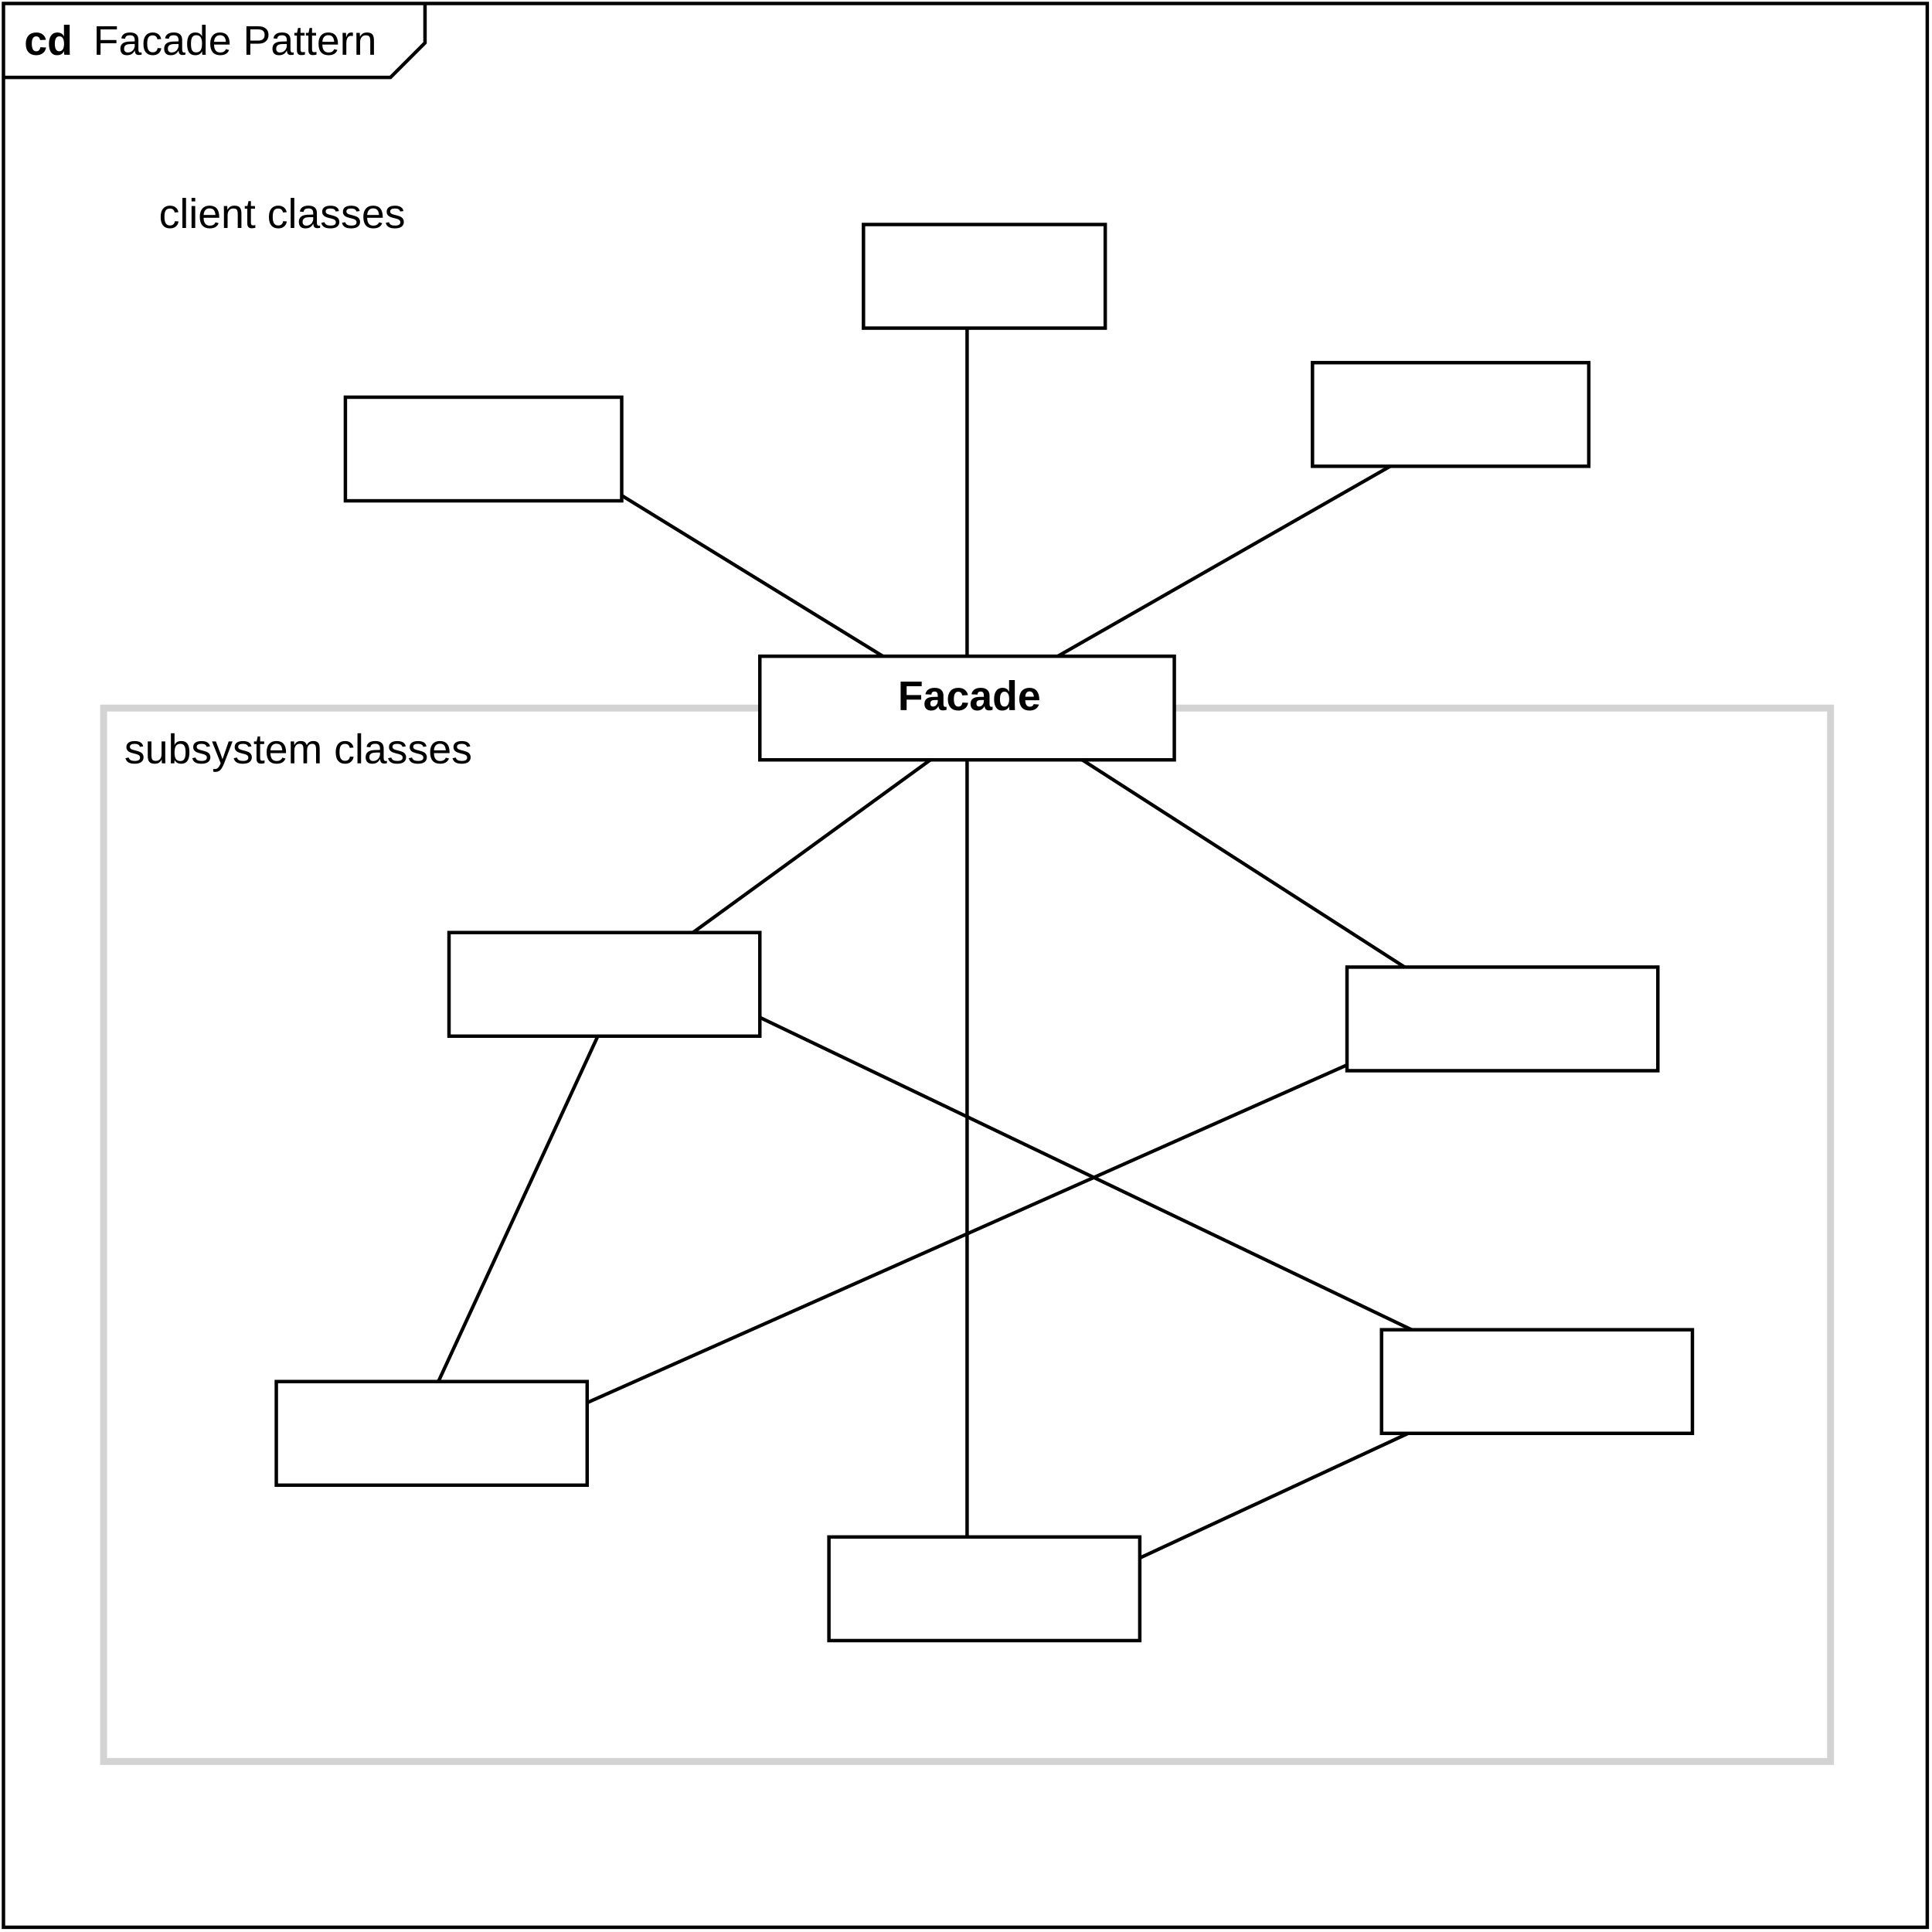
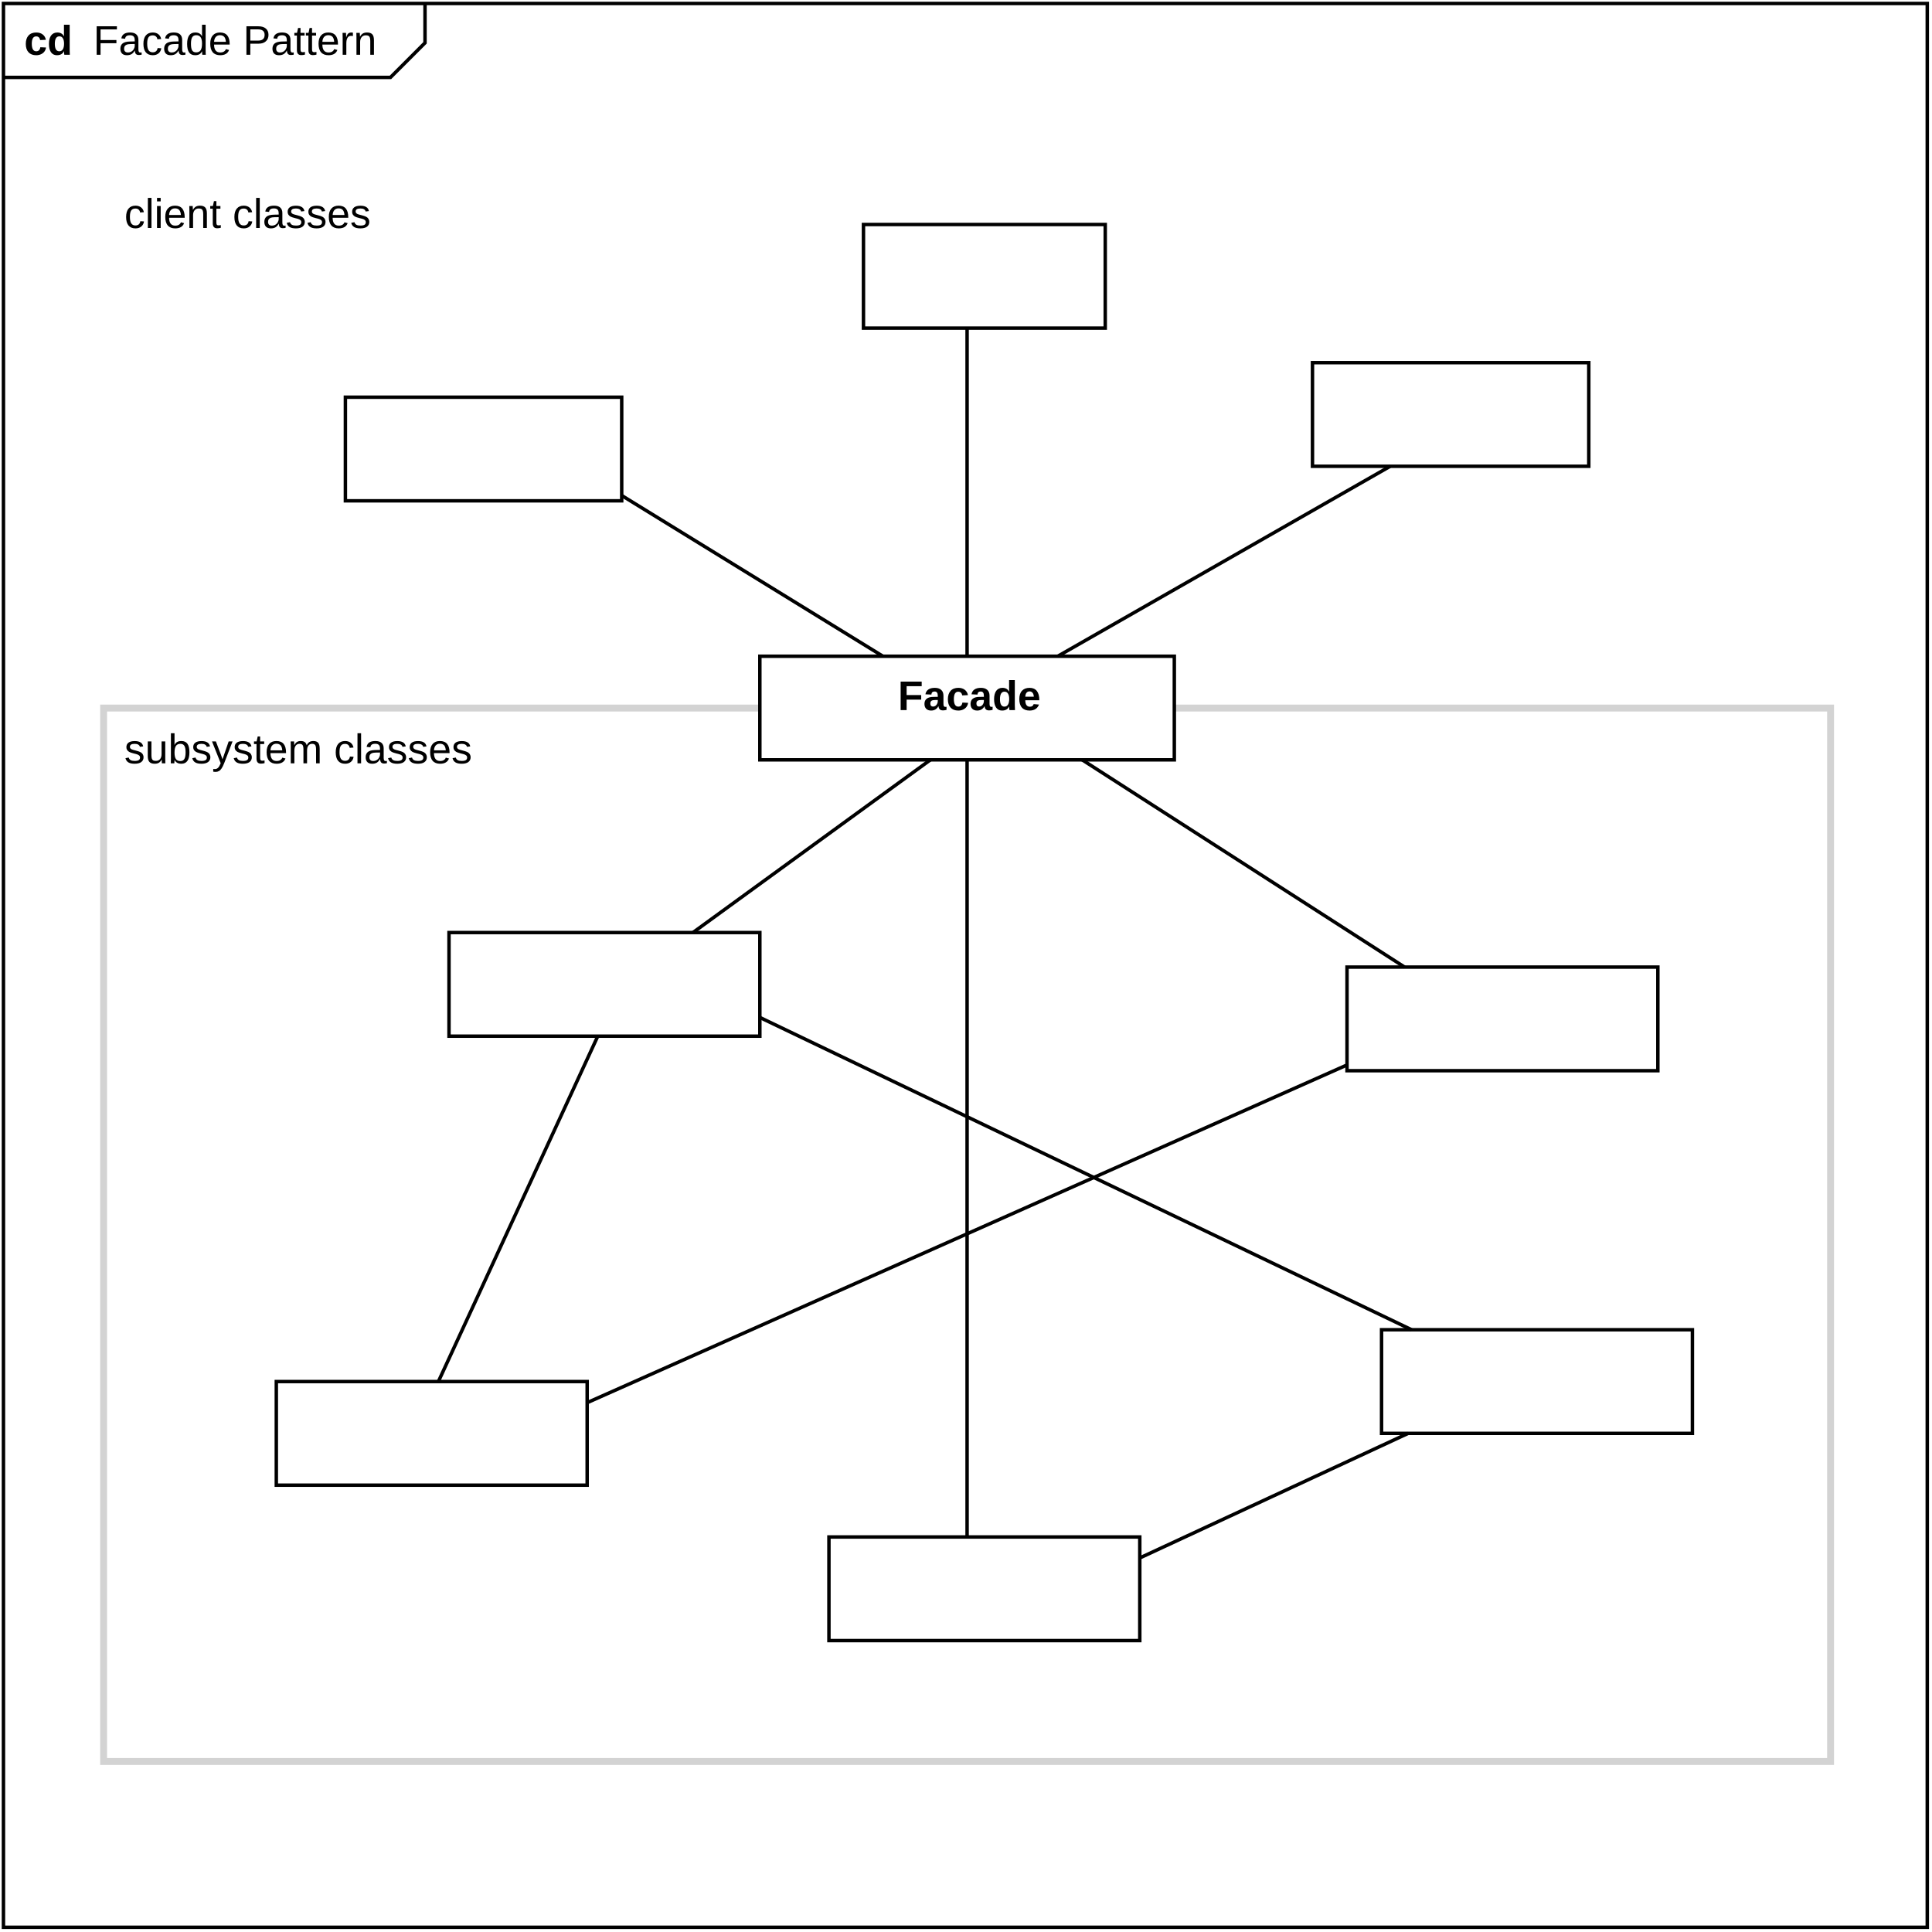
<svg xmlns="http://www.w3.org/2000/svg" baseProfile="tiny" height="14.8cm" version="1.2" width="14.8cm">
  <defs>
    <clipPath id="clipPath1">
      <rect fill="#000000" height="559.37" stroke-linecap="square" stroke-miterlimit="10" width="559.37" />
    </clipPath>
  </defs>
  <g class="Drawing" clip-path="url(#clipPath1)" id="drawing1">
    <rect fill="#ffffff" height="559.37" id="background" stroke-linecap="square" stroke-miterlimit="10" width="559.37" />
    <g class="Layer" id="frame">
      <g>
        <path d="M1,1 123.053,1 123.053,12.406 113.053,22.406 1,22.406 Z M1,1 558,1 558,558 1,558 Z" fill="#ffffff" stroke="#000000" />
        <text fill="#000000" font-family="'Arial Bold', 'Arial'" font-size="12" font-style="normal" font-weight="bold" stroke-linecap="square" stroke-miterlimit="10" x="7" y="15.863">cd
        </text>
        <text fill="#000000" font-family="'Arial'" font-size="12" font-style="normal" font-weight="normal" stroke-linecap="square" stroke-miterlimit="10" x="24.004" y="15.863" />
        <text fill="#000000" font-family="'Arial'" font-size="12" font-style="normal" font-weight="normal" stroke-linecap="square" stroke-miterlimit="10" x="27.004" y="15.863">Facade Pattern
        </text>
        <text fill="#000000" font-family="'Arial'" font-size="12" font-style="normal" font-weight="normal" stroke-linecap="square" stroke-miterlimit="10" x="24.004" y="15.863" />
      </g>
    </g>
    <g class="Layer" id="content">
      <g>
        <path d="M30,205 530,205 530,510 30,510 Z" fill="#ffffff" stroke="#d3d3d3" stroke-width="2" />
        <text fill="#000000" font-family="'Arial'" font-size="12" font-style="normal" font-weight="normal" stroke-linecap="square" stroke-miterlimit="10">
          <tspan x="36" y="221">subsystem classes</tspan>
        </text>
      </g>
      <g>
        <path d="M220,190 340,190 340,220 220,220 Z" fill="#ffffff" stroke="#000000" />
        <text fill="#000000" font-family="'Arial Bold', 'Arial'" font-size="12" font-style="normal" font-weight="bold" stroke-linecap="square" stroke-miterlimit="10">
          <tspan x="259.964" y="205.602">Facade</tspan>
        </text>
      </g>
      <g>
        <path d="M400,385 490,385 490,415 400,415 Z" fill="#ffffff" stroke="#000000" />
        <text fill="#000000" font-family="'Arial Bold', 'Arial'" font-size="12" font-style="normal" font-weight="bold" stroke-linecap="square" stroke-miterlimit="10">
          <tspan x="445" y="400.602" />
        </text>
      </g>
      <g>
        <path d="M240,445 330,445 330,475 240,475 Z" fill="#ffffff" stroke="#000000" />
        <text fill="#000000" font-family="'Arial Bold', 'Arial'" font-size="12" font-style="normal" font-weight="bold" stroke-linecap="square" stroke-miterlimit="10">
          <tspan x="285" y="460.602" />
        </text>
      </g>
      <g>
        <path d="M130,270 220,270 220,300 130,300 Z" fill="#ffffff" stroke="#000000" />
        <text fill="#000000" font-family="'Arial Bold', 'Arial'" font-size="12" font-style="normal" font-weight="bold" stroke-linecap="square" stroke-miterlimit="10">
          <tspan x="175" y="285.602" />
        </text>
      </g>
      <g>
        <path d="M80,400 170,400 170,430 80,430 Z" fill="#ffffff" stroke="#000000" />
        <text fill="#000000" font-family="'Arial Bold', 'Arial'" font-size="12" font-style="normal" font-weight="bold" stroke-linecap="square" stroke-miterlimit="10">
          <tspan x="125" y="415.602" />
        </text>
        <text fill="#000000" font-family="'System Regular', 'System'" font-size="13" font-style="normal" font-weight="normal" stroke-linecap="square" stroke-miterlimit="10">
          <tspan x="84" y="12.568" />
        </text>
      </g>
      <g>
        <path d="M390,280 480,280 480,310 390,310 Z" fill="#ffffff" stroke="#000000" />
        <text fill="#000000" font-family="'Arial Bold', 'Arial'" font-size="12" font-style="normal" font-weight="bold" stroke-linecap="square" stroke-miterlimit="10">
          <tspan x="435" y="295.602" />
        </text>
      </g>
      <g class="MLEdge" id="mledge1">
        <polyline fill="none" points="269.375,220 200.625,270" stroke="#000000" />
      </g>
      <g class="MLEdge" id="mledge2">
        <polyline fill="none" points="313.333,220 406.667,280" stroke="#000000" />
      </g>
      <g class="MLEdge" id="mledge3">
        <polyline fill="none" points="280,220 280,445" stroke="#000000" />
      </g>
      <g class="MLEdge" id="mledge4">
        <polyline fill="none" points="173.077,300 126.923,400" stroke="#000000" />
      </g>
      <g class="MLEdge" id="mledge5">
        <polyline fill="none" points="407.692,415 330,451.071" stroke="#000000" />
      </g>
      <g class="MLEdge" id="mledge6">
        <polyline fill="none" points="390,308.333 170,406.111" stroke="#000000" />
      </g>
      <g class="MLEdge" id="mledge7">
        <polyline fill="none" points="220,294.583 408.696,385" stroke="#000000" />
      </g>
      <g>
-         <path d="M40,50 540,50 540,200 40,200 Z" fill="none" stroke-linecap="square" stroke-miterlimit="10" />
+         <path d="M30,50 530,50 530,200 30,200 Z" fill="none" stroke-linecap="square" stroke-miterlimit="10" />
        <text fill="#000000" font-family="'Arial'" font-size="12" font-style="normal" font-weight="normal" stroke-linecap="square" stroke-miterlimit="10">
-           <tspan x="46" y="66">client classes</tspan>
+           <tspan x="36" y="66">client classes</tspan>
        </text>
      </g>
      <g>
        <path d="M380,105 460,105 460,135 380,135 Z" fill="#ffffff" stroke="#000000" />
        <text fill="#000000" font-family="'Arial Bold', 'Arial'" font-size="12" font-style="normal" font-weight="bold" stroke-linecap="square" stroke-miterlimit="10">
          <tspan x="420" y="120.602" />
        </text>
      </g>
      <g>
        <path d="M250,65 320,65 320,95 250,95 Z" fill="#ffffff" stroke="#000000" />
        <text fill="#000000" font-family="'Arial Bold', 'Arial'" font-size="12" font-style="normal" font-weight="bold" stroke-linecap="square" stroke-miterlimit="10">
          <tspan x="285" y="80.602" />
        </text>
      </g>
      <g>
        <path d="M100,115 180,115 180,145 100,145 Z" fill="#ffffff" stroke="#000000" />
        <text fill="#000000" font-family="'Arial Bold', 'Arial'" font-size="12" font-style="normal" font-weight="bold" stroke-linecap="square" stroke-miterlimit="10">
          <tspan x="140" y="130.602" />
        </text>
      </g>
      <g class="MLEdge" id="mledge8">
        <polyline fill="none" points="280,95 280,190" stroke="#000000" />
      </g>
      <g class="MLEdge" id="mledge9">
        <polyline fill="none" points="402.5,135 306.25,190" stroke="#000000" />
      </g>
      <g class="MLEdge" id="mledge10">
        <polyline fill="none" points="180,143.462 255.625,190" stroke="#000000" />
      </g>
    </g>
  </g>
</svg>
